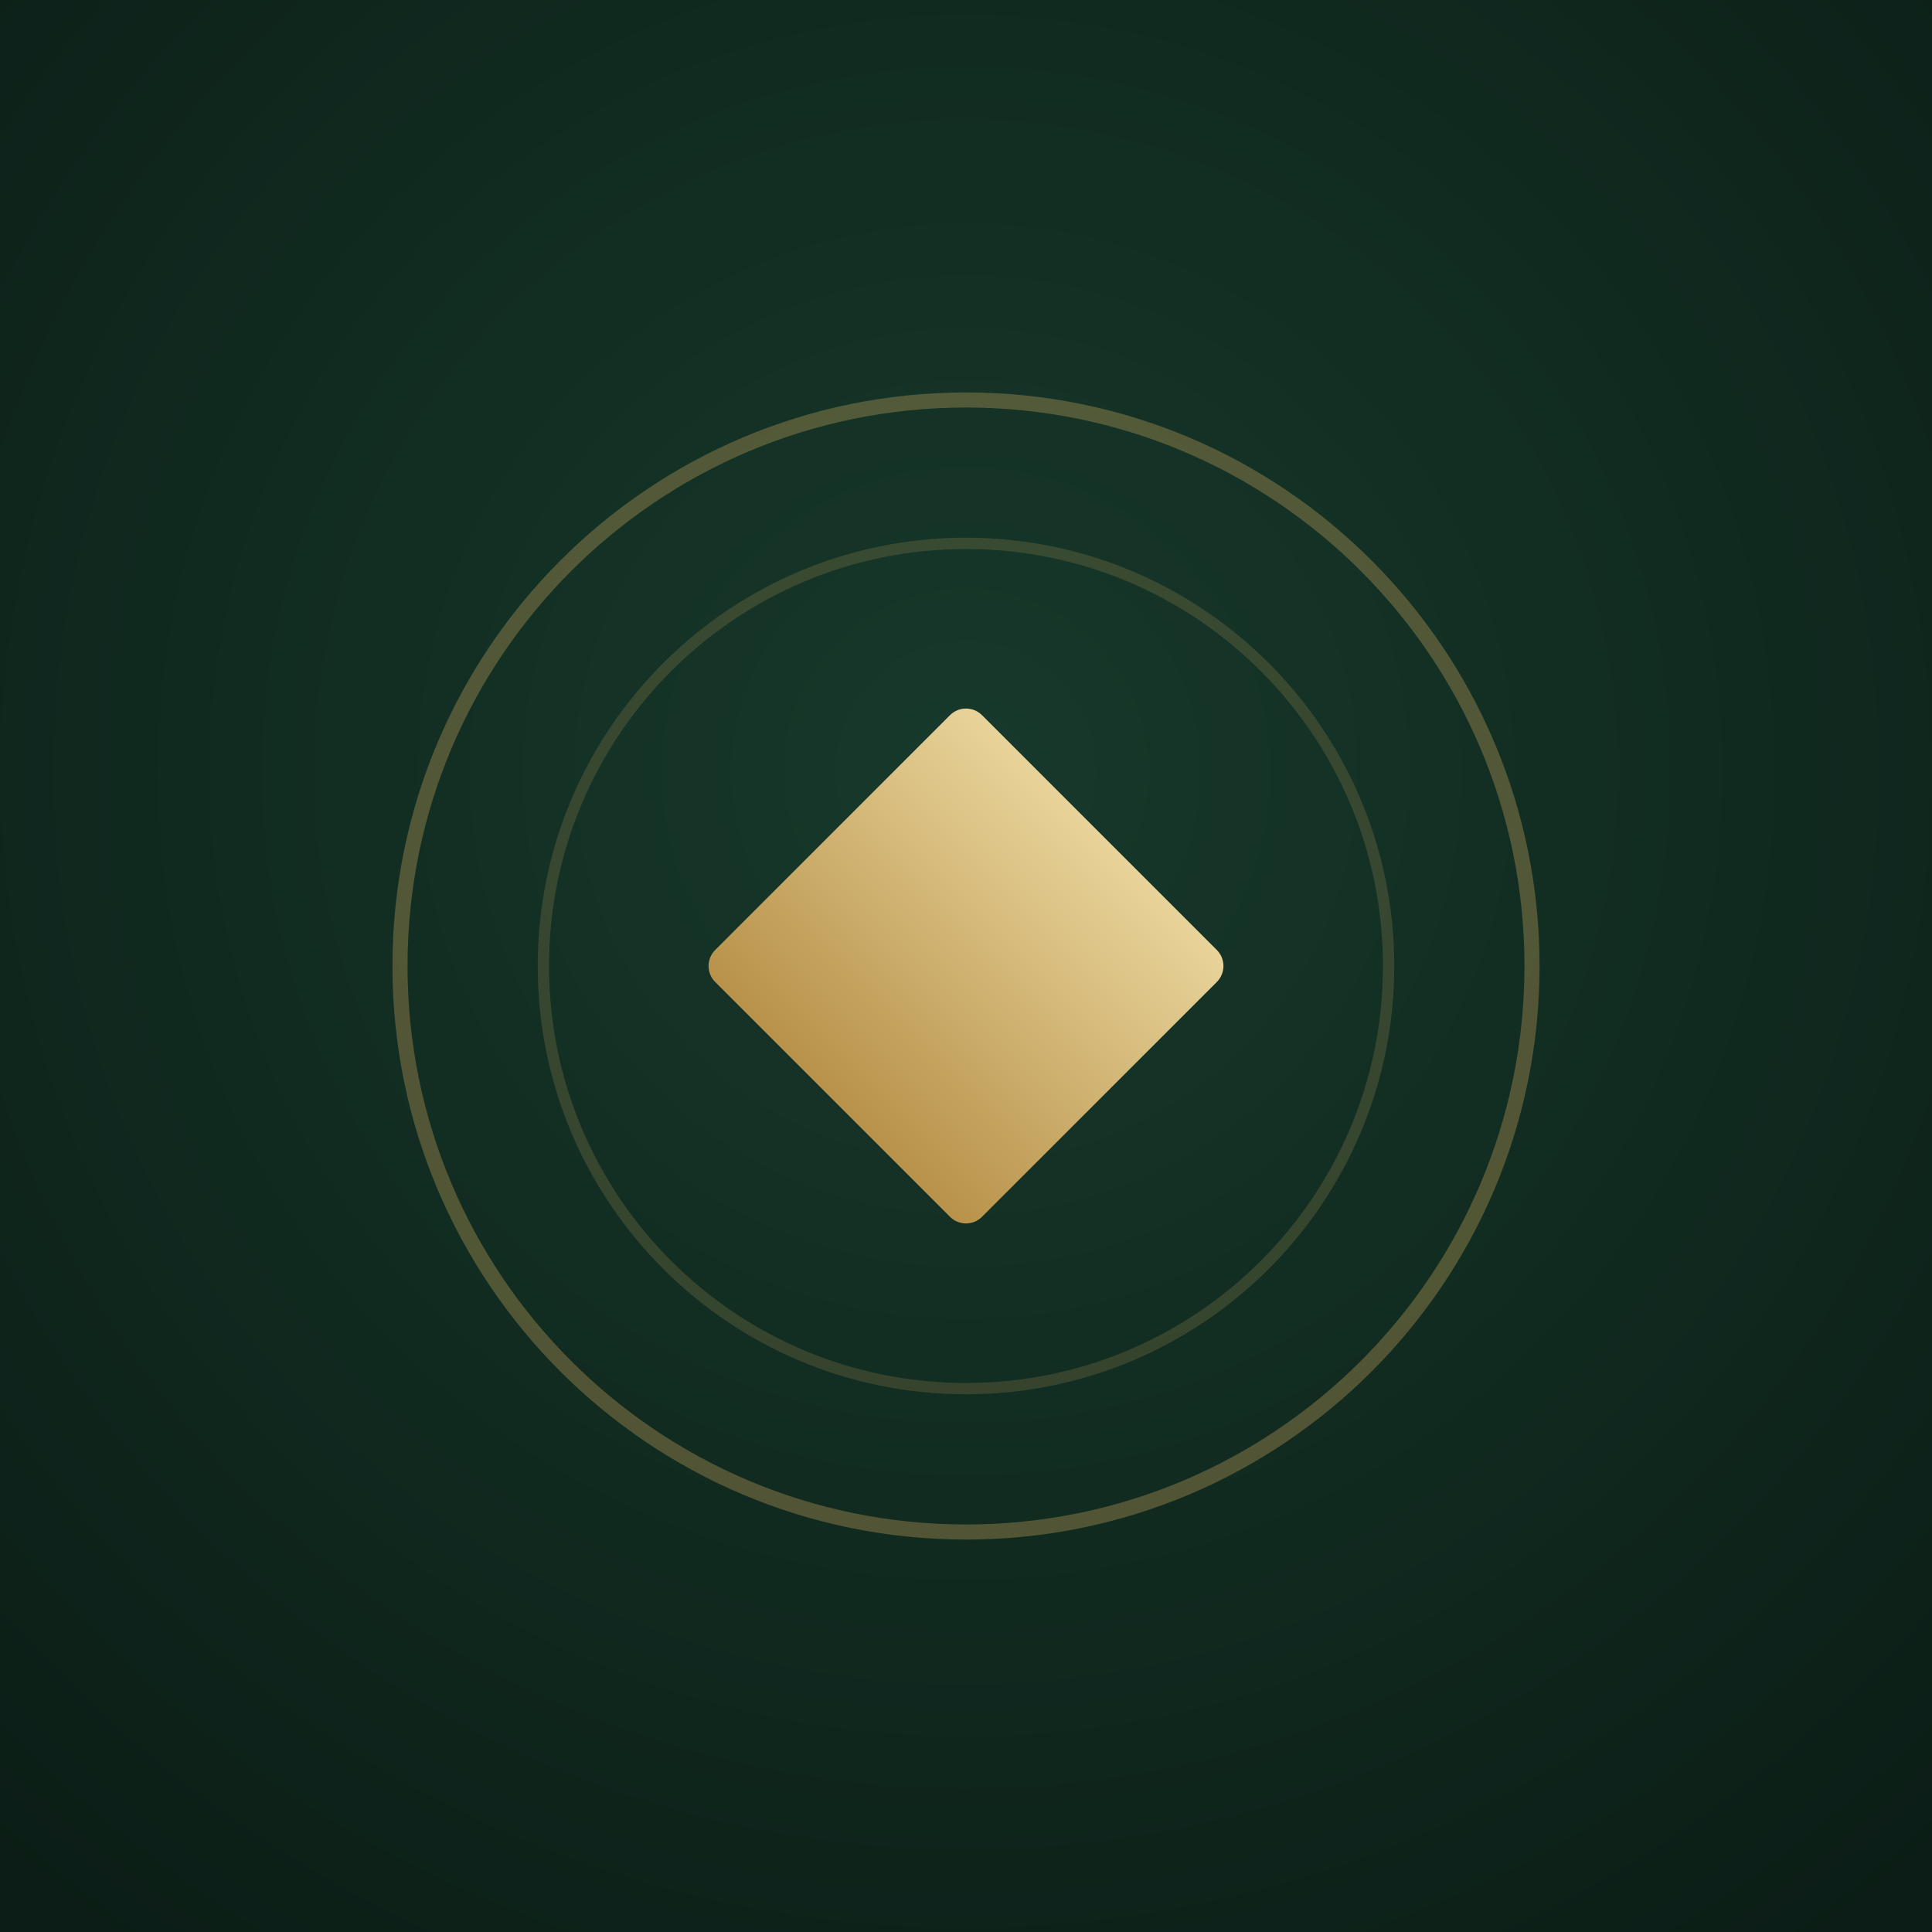
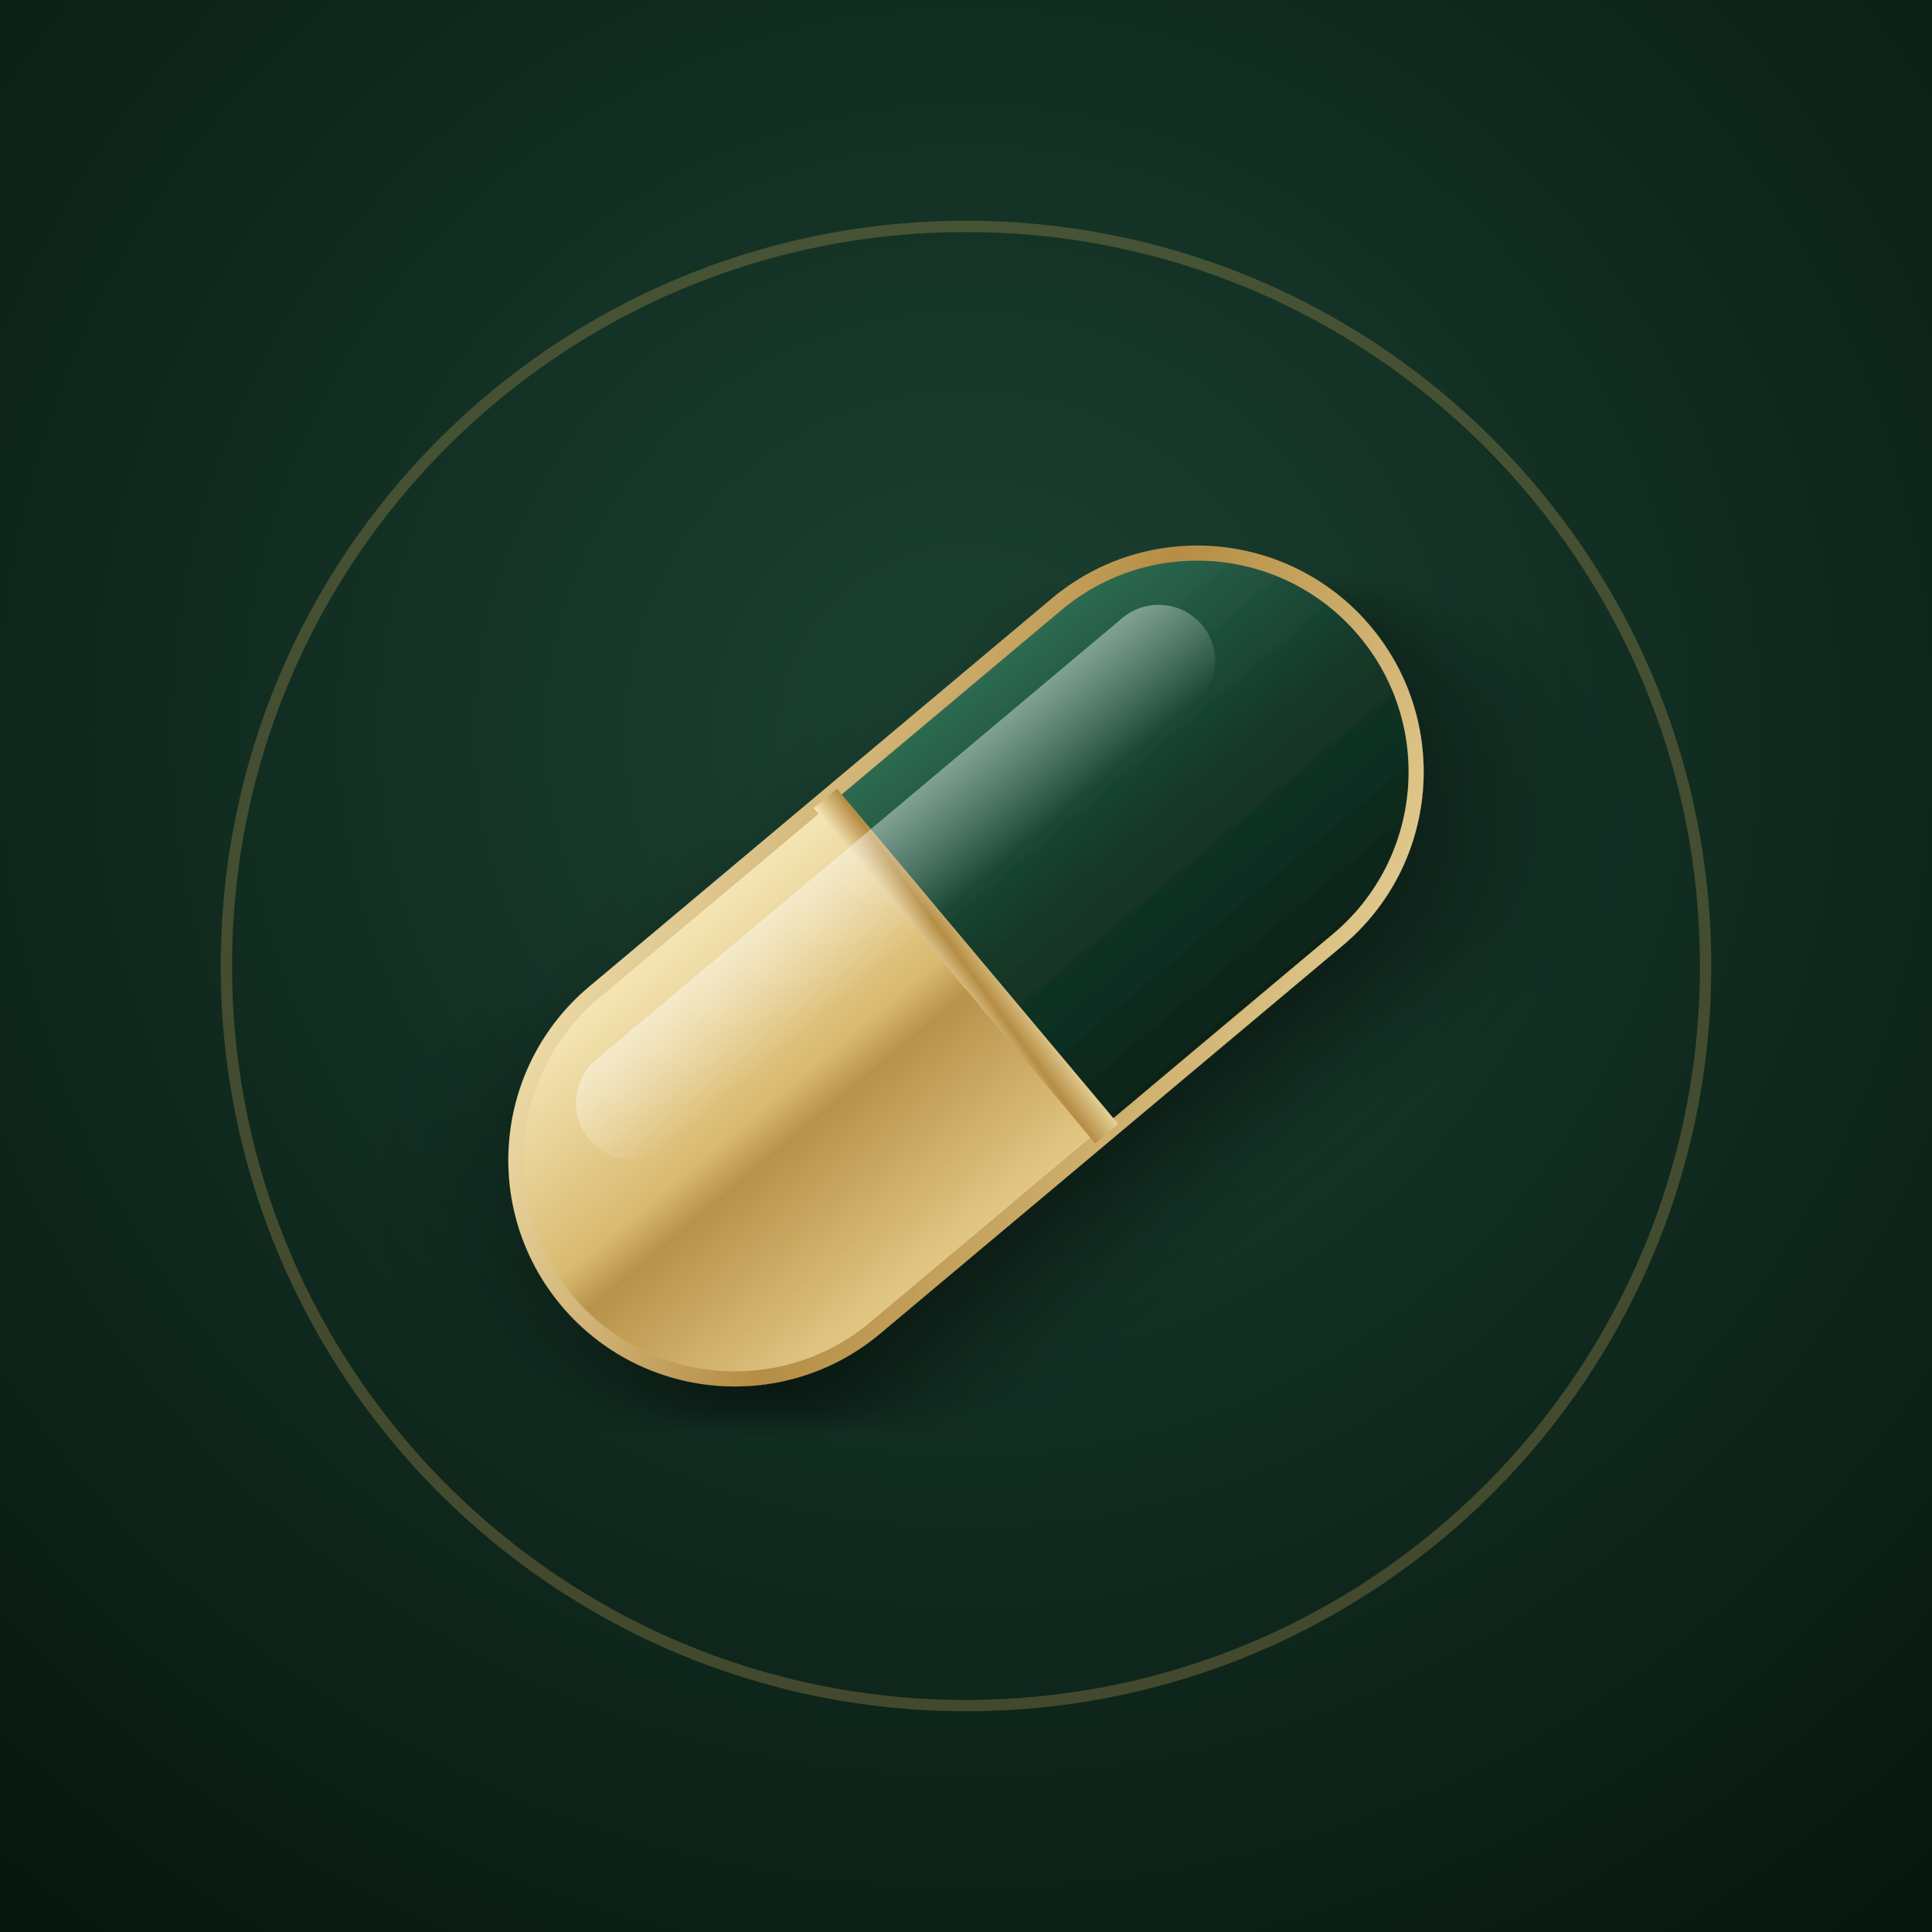
<svg xmlns="http://www.w3.org/2000/svg" viewBox="0 0 512 512">
  <defs>
-     <radialGradient id="bg" cx="50%" cy="40%" r="75%">
-       <stop offset="0" stop-color="#17392b" />
-       <stop offset="1" stop-color="#0b1d16" />
+     <radialGradient id="bg" cx="50%" cy="38%" r="78%">
+       <stop offset="0" stop-color="#1b4232" />
+       <stop offset=".6" stop-color="#0f271d" />
+       <stop offset="1" stop-color="#08170f" />
    </radialGradient>
    <linearGradient id="gold" x1="0" y1="0" x2="0" y2="1">
-       <stop offset="0" stop-color="#e8d39a" />
-       <stop offset="1" stop-color="#b8924a" />
+       <stop offset="0" stop-color="#f4e5b4" />
+       <stop offset=".45" stop-color="#d9b96f" />
+       <stop offset=".55" stop-color="#b8924a" />
+       <stop offset="1" stop-color="#e2c784" />
    </linearGradient>
+     <linearGradient id="goldEdge" x1="0" y1="0" x2="1" y2="1">
+       <stop offset="0" stop-color="#f6e7b8" />
+       <stop offset=".5" stop-color="#b58d44" />
+       <stop offset="1" stop-color="#e8d39a" />
+     </linearGradient>
+     <linearGradient id="green" x1="0" y1="0" x2="0" y2="1">
+       <stop offset="0" stop-color="#2d6a50" />
+       <stop offset=".5" stop-color="#143a2a" />
+       <stop offset="1" stop-color="#0c2419" />
+     </linearGradient>
+     <linearGradient id="pearl" x1="0" y1="0" x2="0" y2="1">
+       <stop offset="0" stop-color="#fffdf6" />
+       <stop offset=".5" stop-color="#efe6d0" />
+       <stop offset="1" stop-color="#cfc2a2" />
+     </linearGradient>
+     <linearGradient id="shine" x1="0" y1="0" x2="0" y2="1">
+       <stop offset="0" stop-color="#fff" stop-opacity=".75" />
+       <stop offset="1" stop-color="#fff" stop-opacity="0" />
+     </linearGradient>
+     <filter id="sh" x="-30%" y="-30%" width="160%" height="160%">
+       <feDropShadow dx="0" dy="14" stdDeviation="16" flood-color="#000" flood-opacity=".5" />
+     </filter>
  </defs>
  <rect width="512" height="512" fill="url(#bg)" />
-   <circle cx="256" cy="256" r="150" fill="none" stroke="#c9a45c" stroke-opacity=".35" stroke-width="4" />
-   <circle cx="256" cy="256" r="112" fill="none" stroke="#c9a45c" stroke-opacity=".2" stroke-width="3" />
-   <rect x="206" y="206" width="100" height="100" rx="6" transform="rotate(45 256 256)" fill="url(#gold)" />
+   <g transform="rotate(-40 256 256)" filter="url(#sh)">
+     <rect x="116" y="196" width="280" height="120" rx="60" fill="url(#goldEdge)" />
+     <path d="M176 200 h80 v112 h-80 a56 56 0 0 1 0 -112z" fill="url(#gold)" />
+     <path d="M256 200 h80 a56 56 0 0 1 0 112 h-80z" fill="url(#green)" />
+     <rect x="252" y="198" width="8" height="116" fill="url(#goldEdge)" />
+     <rect x="150" y="212" width="212" height="30" rx="15" fill="url(#shine)" opacity=".55" />
+   </g>
+   <circle cx="256" cy="256" r="196" fill="none" stroke="#c9a45c" stroke-opacity=".28" stroke-width="3" />
</svg>
